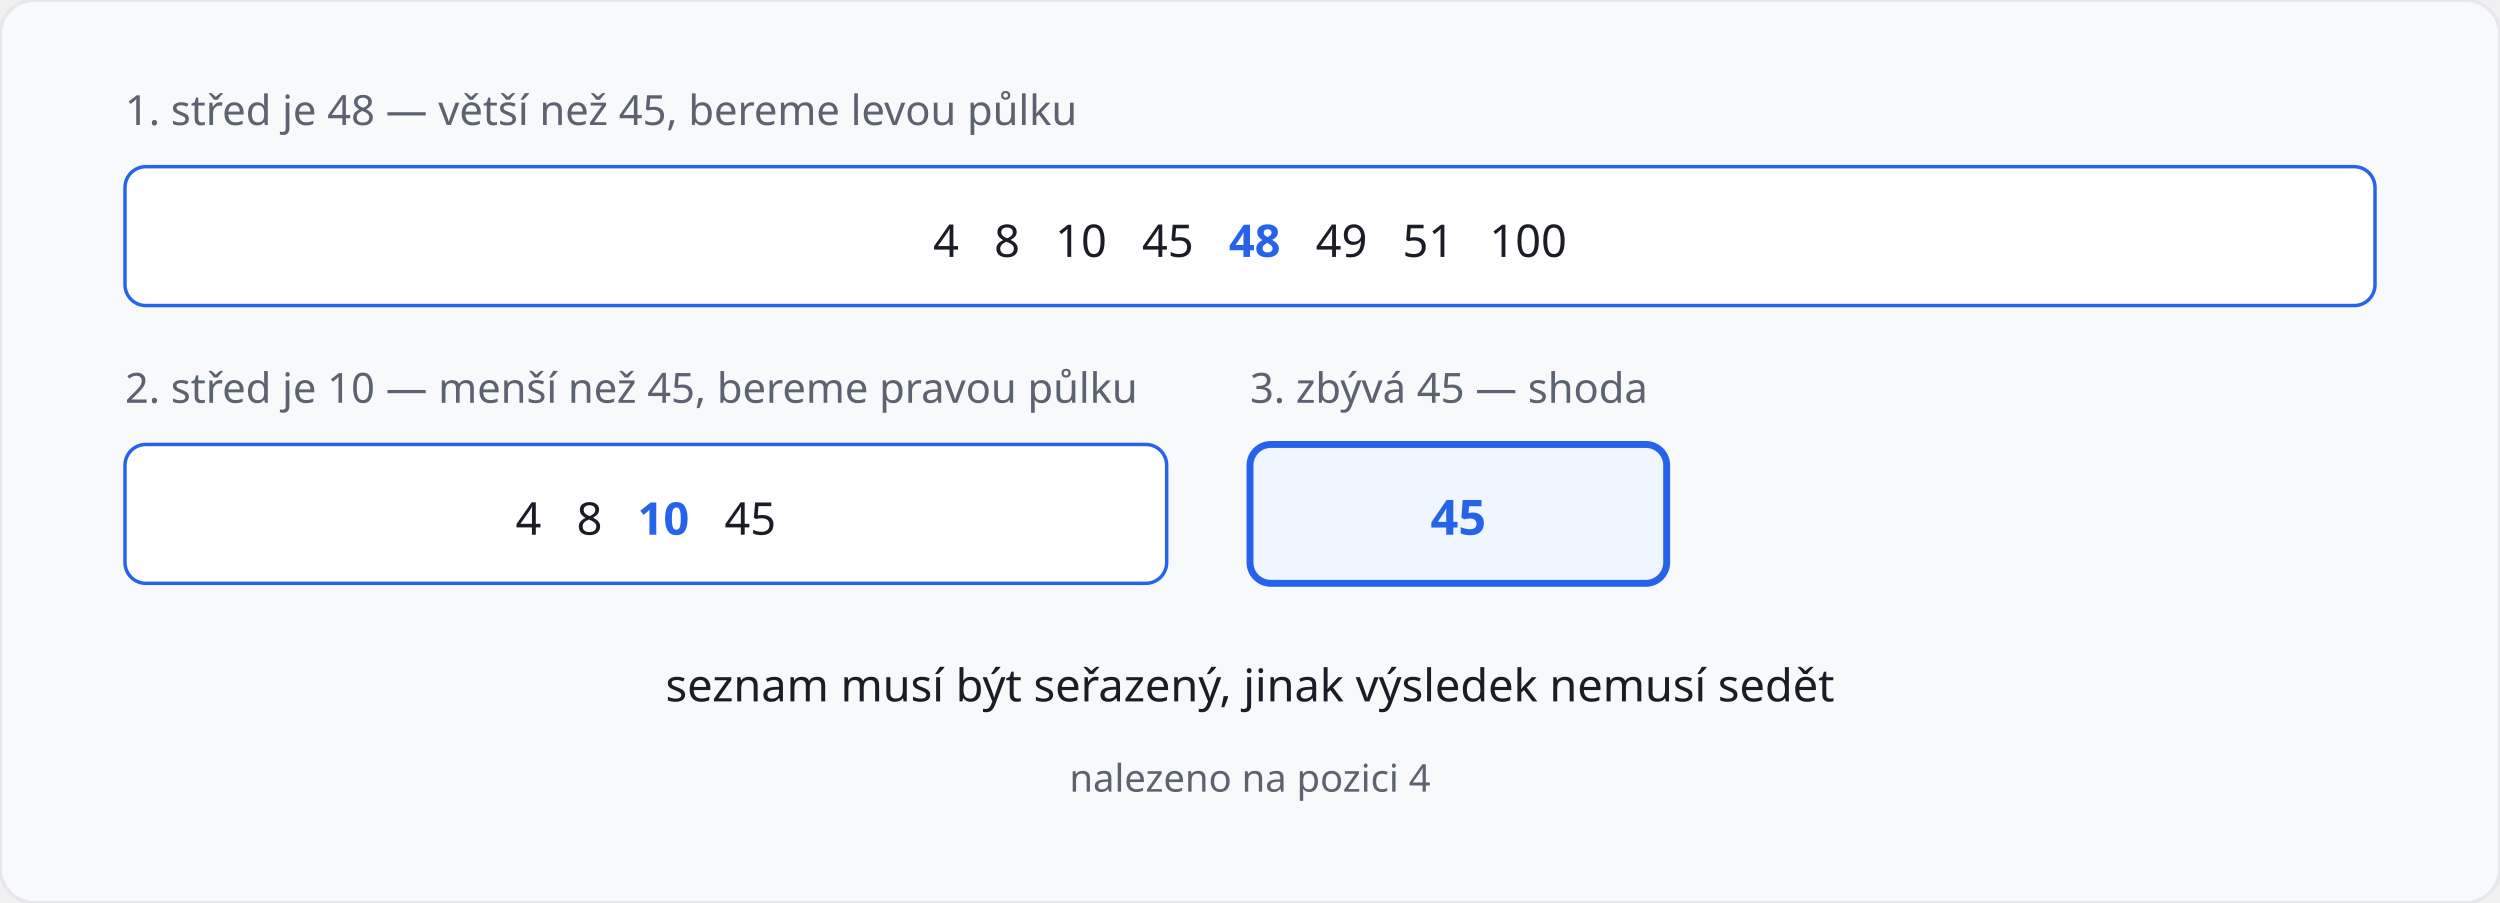
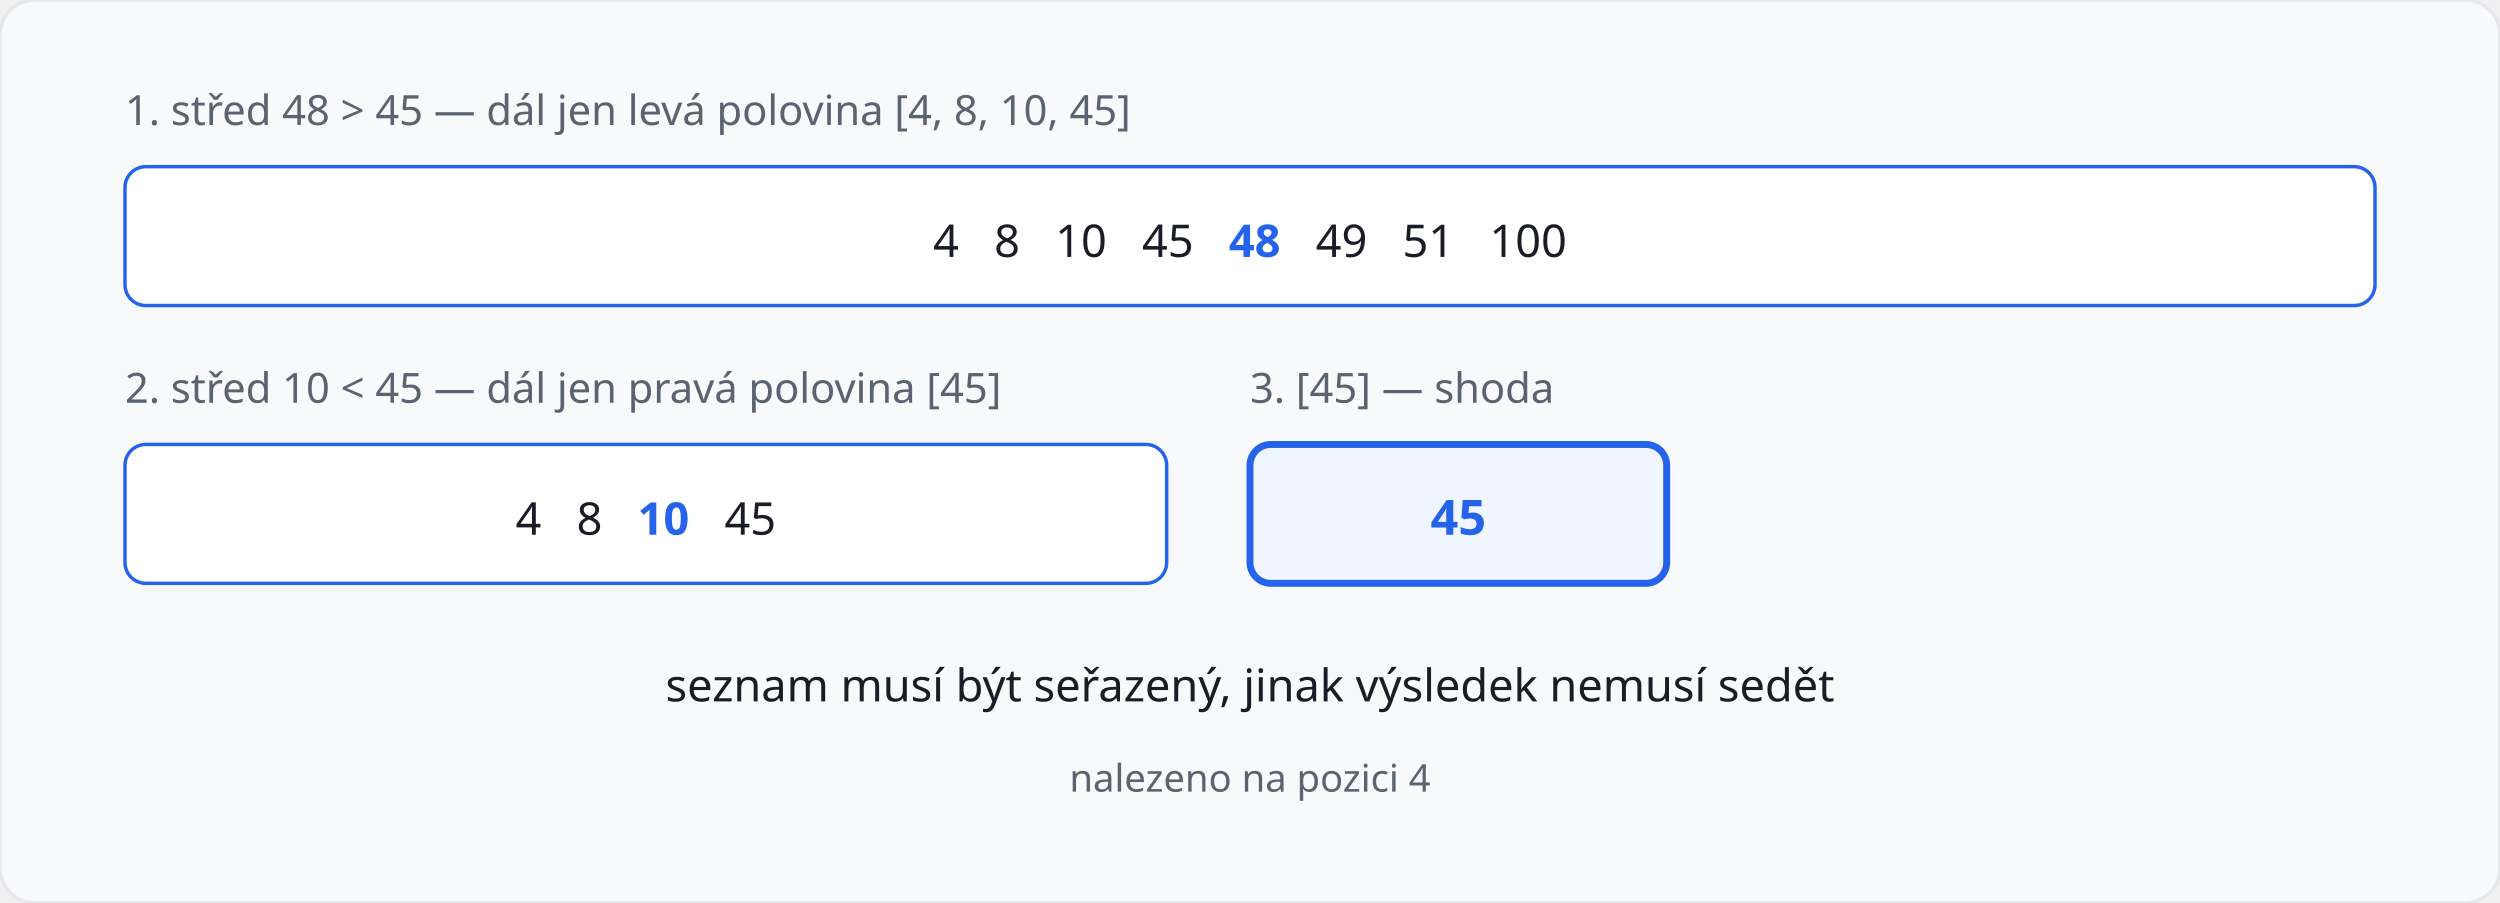
<svg xmlns="http://www.w3.org/2000/svg" viewBox="0 0 720 260" role="img" aria-label="Binarni hledani cisla 45 v serazenem seznamu">
  <defs>
    <marker id="arrow-bin" markerWidth="8" markerHeight="8" refX="7" refY="4" orient="auto">
      <path class="d-accent" d="M0,0 L8,4 L0,8 Z" fill="#2563eb" />
    </marker>
  </defs>
  <rect class="d-bg" width="720" height="260" rx="10" fill="#f8f9fb" stroke="#e5e7eb" />
-   <text class="d-muted" x="36" y="36" font-family="Segoe UI, sans-serif" font-size="12" fill="#5c6370">1. střed je 48 — větší než 45, bereme levou půlku</text>
+   <text class="d-muted" x="36" y="36" font-family="Segoe UI, sans-serif" font-size="12" fill="#5c6370">1. střed 48 &gt; 45 — dál jen levá polovina [4, 8, 10, 45]</text>
  <rect class="d-surface" x="36" y="48" width="648" height="40" rx="6" fill="#fff" stroke="#2563eb" />
  <text class="d-text" x="360" y="74" text-anchor="middle" font-family="Segoe UI, sans-serif" font-size="13" fill="#1a1d26">4   8   10   45   <tspan font-weight="700" fill="#2563eb">48</tspan>   49   51   100</text>
-   <text class="d-muted" x="36" y="116" font-family="Segoe UI, sans-serif" font-size="12" fill="#5c6370">2. střed je 10 — menší než 45, bereme pravou půlku</text>
+   <text class="d-muted" x="36" y="116" font-family="Segoe UI, sans-serif" font-size="12" fill="#5c6370">2. střed 10 &lt; 45 — dál jen pravá polovina [45]</text>
  <rect class="d-surface" x="36" y="128" width="300" height="40" rx="6" fill="#fff" stroke="#2563eb" />
  <text class="d-text" x="186" y="154" text-anchor="middle" font-family="Segoe UI, sans-serif" font-size="13" fill="#1a1d26">4   8   <tspan font-weight="700" fill="#2563eb">10</tspan>   45</text>
-   <text class="d-muted" x="360" y="116" font-family="Segoe UI, sans-serif" font-size="12" fill="#5c6370">3. zbývá 45 — shoda</text>
+   <text class="d-muted" x="360" y="116" font-family="Segoe UI, sans-serif" font-size="12" fill="#5c6370">3. [45] — shoda</text>
  <rect class="d-soft" x="360" y="128" width="120" height="40" rx="6" fill="#eff6ff" stroke="#2563eb" stroke-width="2" />
  <text class="d-accent" x="420" y="154" text-anchor="middle" font-family="Segoe UI, sans-serif" font-size="14" font-weight="700" fill="#2563eb">45</text>
  <text class="d-text" x="360" y="202" text-anchor="middle" font-family="Segoe UI, sans-serif" font-size="13" fill="#1a1d26">seznam musí být seřazený, jinak výsledek nemusí sedět</text>
  <text class="d-muted" x="360" y="228" text-anchor="middle" font-family="Segoe UI, sans-serif" font-size="11" fill="#5c6370">nalezeno na pozici 4</text>
</svg>
